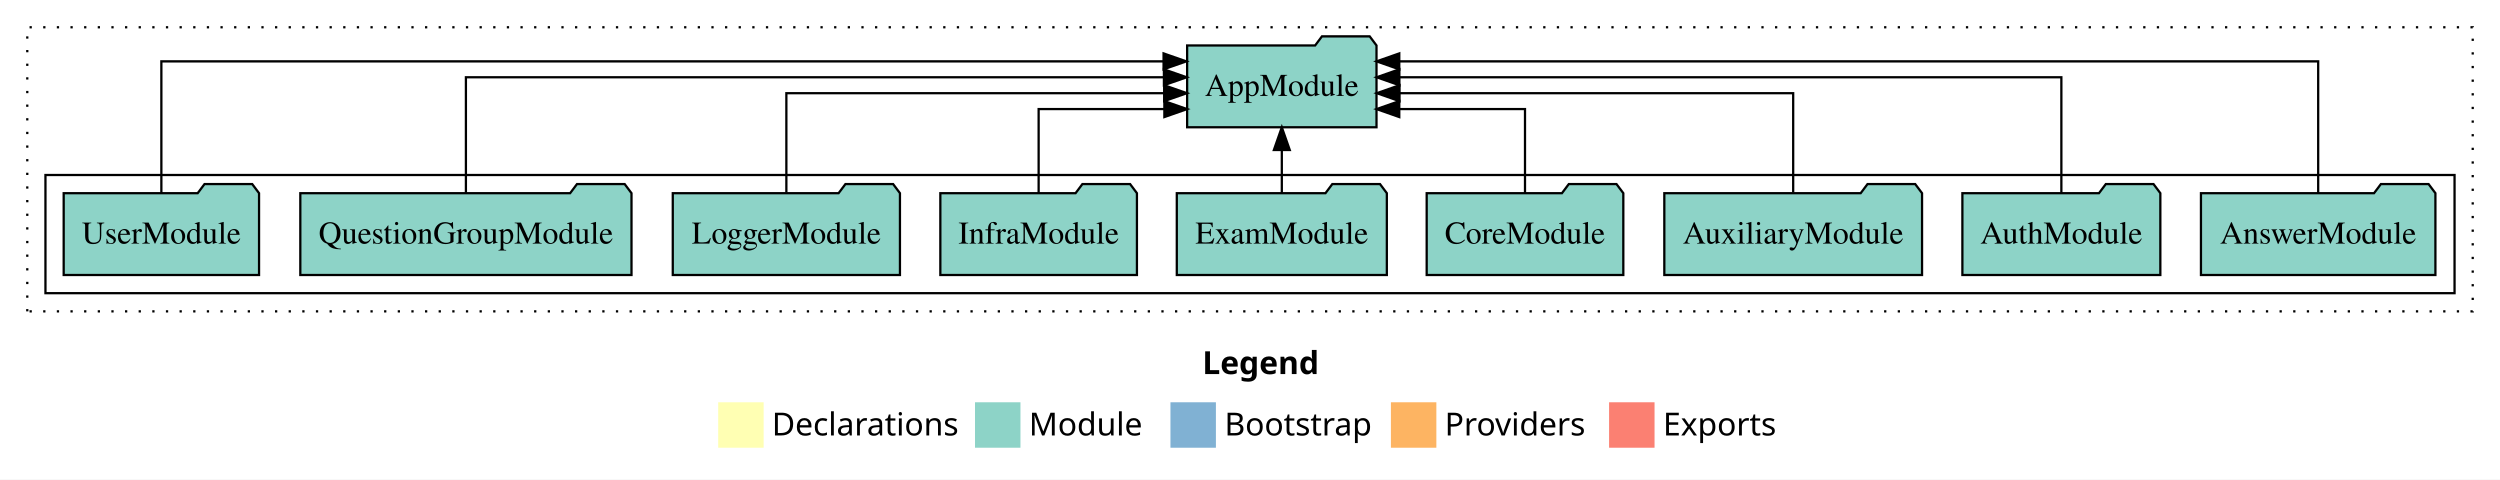
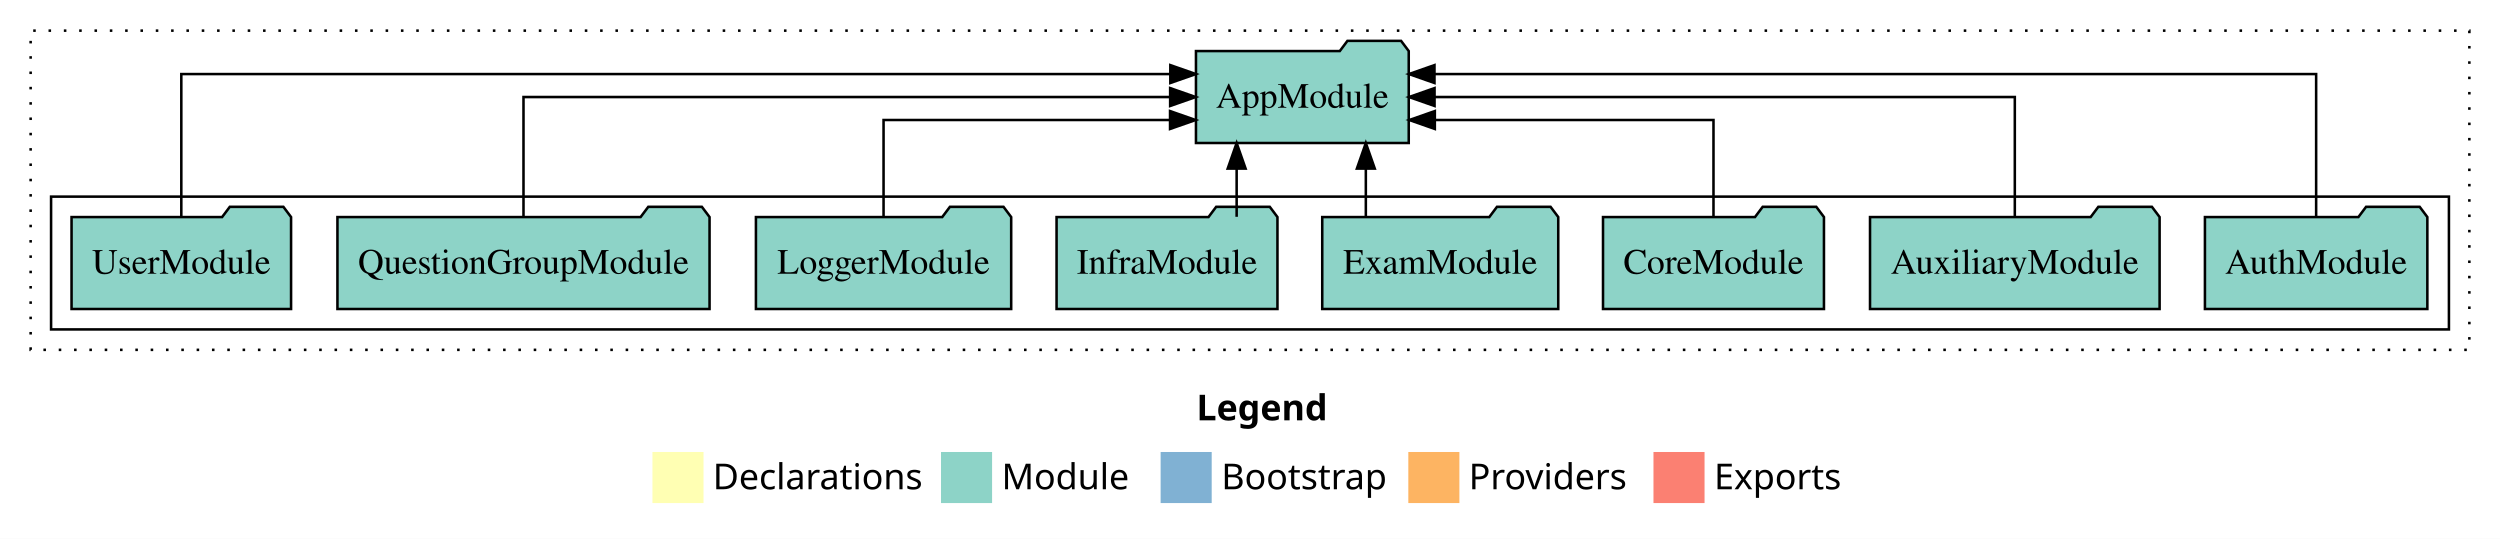
- <svg xmlns="http://www.w3.org/2000/svg" width="1100pt" height="211pt" viewBox="0.00 0.00 1100.00 211.00">
+ <svg xmlns="http://www.w3.org/2000/svg" width="979pt" height="211pt" viewBox="0.00 0.00 979.00 211.00">
  <g id="graph0" class="graph" transform="scale(1 1) rotate(0) translate(4 207)">
-     <polygon fill="white" stroke="transparent" points="-4,4 -4,-207 1096,-207 1096,4 -4,4" />
-     <text text-anchor="start" x="525.01" y="-42.4" font-family="sans-serif" font-weight="bold" font-size="14.00">Legend</text>
-     <polygon fill="#ffffb3" stroke="transparent" points="312,-10 312,-30 332,-30 332,-10 312,-10" />
-     <text text-anchor="start" x="335.63" y="-15.4" font-family="sans-serif" font-size="14.00">  Declarations</text>
-     <polygon fill="#8dd3c7" stroke="transparent" points="425,-10 425,-30 445,-30 445,-10 425,-10" />
-     <text text-anchor="start" x="448.73" y="-15.4" font-family="sans-serif" font-size="14.00">  Module</text>
-     <polygon fill="#80b1d3" stroke="transparent" points="511,-10 511,-30 531,-30 531,-10 511,-10" />
-     <text text-anchor="start" x="534.78" y="-15.4" font-family="sans-serif" font-size="14.00">  Bootstrap</text>
-     <polygon fill="#fdb462" stroke="transparent" points="608,-10 608,-30 628,-30 628,-10 608,-10" />
-     <text text-anchor="start" x="631.67" y="-15.4" font-family="sans-serif" font-size="14.00">  Providers</text>
-     <polygon fill="#fb8072" stroke="transparent" points="704,-10 704,-30 724,-30 724,-10 704,-10" />
-     <text text-anchor="start" x="727.73" y="-15.4" font-family="sans-serif" font-size="14.00">  Exports</text>
+     <polygon fill="white" stroke="transparent" points="-4,4 -4,-207 975,-207 975,4 -4,4" />
+     <text text-anchor="start" x="464.51" y="-42.4" font-family="sans-serif" font-weight="bold" font-size="14.00">Legend</text>
+     <polygon fill="#ffffb3" stroke="transparent" points="251.5,-10 251.5,-30 271.5,-30 271.5,-10 251.5,-10" />
+     <text text-anchor="start" x="275.13" y="-15.4" font-family="sans-serif" font-size="14.00">  Declarations</text>
+     <polygon fill="#8dd3c7" stroke="transparent" points="364.5,-10 364.5,-30 384.5,-30 384.5,-10 364.5,-10" />
+     <text text-anchor="start" x="388.23" y="-15.4" font-family="sans-serif" font-size="14.00">  Module</text>
+     <polygon fill="#80b1d3" stroke="transparent" points="450.5,-10 450.5,-30 470.5,-30 470.5,-10 450.5,-10" />
+     <text text-anchor="start" x="474.28" y="-15.4" font-family="sans-serif" font-size="14.00">  Bootstrap</text>
+     <polygon fill="#fdb462" stroke="transparent" points="547.5,-10 547.5,-30 567.5,-30 567.5,-10 547.5,-10" />
+     <text text-anchor="start" x="571.17" y="-15.4" font-family="sans-serif" font-size="14.00">  Providers</text>
+     <polygon fill="#fb8072" stroke="transparent" points="643.5,-10 643.5,-30 663.5,-30 663.5,-10 643.5,-10" />
+     <text text-anchor="start" x="667.23" y="-15.4" font-family="sans-serif" font-size="14.00">  Exports</text>
    <g id="clust1" class="cluster">
-       <polygon fill="none" stroke="black" stroke-dasharray="1,5" points="8,-70 8,-195 1084,-195 1084,-70 8,-70" />
+       <polygon fill="none" stroke="black" stroke-dasharray="1,5" points="8,-70 8,-195 963,-195 963,-70 8,-70" />
    </g>
    <g id="clust3" class="cluster">
-       <polygon fill="none" stroke="black" points="16,-78 16,-130 1076,-130 1076,-78 16,-78" />
+       <polygon fill="none" stroke="black" points="16,-78 16,-130 955,-130 955,-78 16,-78" />
    </g>
    <g id="node1" class="node">
-       <polygon fill="#8dd3c7" stroke="black" points="1067.58,-122 1064.58,-126 1043.58,-126 1040.58,-122 964.42,-122 964.42,-86 1067.58,-86 1067.58,-122" />
-       <text text-anchor="middle" x="1016" y="-99.8" font-family="Times,serif" font-size="14.00">AnswerModule</text>
-     </g>
-     <g id="node10" class="node">
-       <polygon fill="#8dd3c7" stroke="black" points="601.66,-187 598.66,-191 577.66,-191 574.66,-187 518.34,-187 518.34,-151 601.66,-151 601.66,-187" />
-       <text text-anchor="middle" x="560" y="-164.8" font-family="Times,serif" font-size="14.00">AppModule</text>
-     </g>
-     <g id="edge1" class="edge">
-       <path fill="none" stroke="black" d="M1016,-122.01C1016,-144.49 1016,-180 1016,-180 1016,-180 611.68,-180 611.68,-180" />
-       <polygon fill="black" stroke="black" points="611.68,-176.5 601.68,-180 611.68,-183.5 611.68,-176.5" />
-     </g>
-     <g id="node2" class="node">
      <polygon fill="#8dd3c7" stroke="black" points="946.55,-122 943.55,-126 922.55,-126 919.55,-122 859.45,-122 859.45,-86 946.55,-86 946.55,-122" />
      <text text-anchor="middle" x="903" y="-99.8" font-family="Times,serif" font-size="14.00">AuthModule</text>
    </g>
-     <g id="edge2" class="edge">
-       <path fill="none" stroke="black" d="M903,-122.13C903,-142.57 903,-173 903,-173 903,-173 611.72,-173 611.72,-173" />
-       <polygon fill="black" stroke="black" points="611.72,-169.5 601.72,-173 611.72,-176.5 611.72,-169.5" />
+     <g id="node9" class="node">
+       <polygon fill="#8dd3c7" stroke="black" points="547.66,-187 544.66,-191 523.66,-191 520.66,-187 464.34,-187 464.34,-151 547.66,-151 547.66,-187" />
+       <text text-anchor="middle" x="506" y="-164.8" font-family="Times,serif" font-size="14.00">AppModule</text>
    </g>
-     <g id="node3" class="node">
+     <g id="edge1" class="edge">
+       <path fill="none" stroke="black" d="M903,-122.29C903,-144.21 903,-178 903,-178 903,-178 557.74,-178 557.74,-178" />
+       <polygon fill="black" stroke="black" points="557.74,-174.5 547.74,-178 557.74,-181.5 557.74,-174.5" />
+     </g>
+     <g id="node2" class="node">
      <polygon fill="#8dd3c7" stroke="black" points="841.7,-122 838.7,-126 817.7,-126 814.7,-122 728.3,-122 728.3,-86 841.7,-86 841.7,-122" />
      <text text-anchor="middle" x="785" y="-99.8" font-family="Times,serif" font-size="14.00">AuxiliaryModule</text>
    </g>
-     <g id="edge3" class="edge">
-       <path fill="none" stroke="black" d="M785,-122.27C785,-140.56 785,-166 785,-166 785,-166 611.79,-166 611.79,-166" />
-       <polygon fill="black" stroke="black" points="611.79,-162.5 601.79,-166 611.79,-169.5 611.79,-162.5" />
+     <g id="edge2" class="edge">
+       <path fill="none" stroke="black" d="M785,-122.11C785,-141.34 785,-169 785,-169 785,-169 557.77,-169 557.77,-169" />
+       <polygon fill="black" stroke="black" points="557.77,-165.5 547.77,-169 557.77,-172.5 557.77,-165.5" />
    </g>
-     <g id="node4" class="node">
+     <g id="node3" class="node">
      <polygon fill="#8dd3c7" stroke="black" points="710.26,-122 707.26,-126 686.26,-126 683.26,-122 623.74,-122 623.74,-86 710.26,-86 710.26,-122" />
      <text text-anchor="middle" x="667" y="-99.8" font-family="Times,serif" font-size="14.00">CoreModule</text>
    </g>
-     <g id="edge4" class="edge">
-       <path fill="none" stroke="black" d="M667,-122.01C667,-138.05 667,-159 667,-159 667,-159 611.68,-159 611.68,-159" />
-       <polygon fill="black" stroke="black" points="611.68,-155.5 601.68,-159 611.68,-162.5 611.68,-155.5" />
+     <g id="edge3" class="edge">
+       <path fill="none" stroke="black" d="M667,-122.03C667,-138.4 667,-160 667,-160 667,-160 557.88,-160 557.88,-160" />
+       <polygon fill="black" stroke="black" points="557.88,-156.5 547.88,-160 557.88,-163.5 557.88,-156.5" />
    </g>
-     <g id="node5" class="node">
+     <g id="node4" class="node">
      <polygon fill="#8dd3c7" stroke="black" points="606.21,-122 603.21,-126 582.21,-126 579.21,-122 513.79,-122 513.79,-86 606.21,-86 606.21,-122" />
      <text text-anchor="middle" x="560" y="-99.8" font-family="Times,serif" font-size="14.00">ExamModule</text>
    </g>
-     <g id="edge5" class="edge">
-       <path fill="none" stroke="black" d="M560,-122.11C560,-122.11 560,-140.99 560,-140.99" />
-       <polygon fill="black" stroke="black" points="556.5,-140.99 560,-150.99 563.5,-140.99 556.5,-140.99" />
+     <g id="edge4" class="edge">
+       <path fill="none" stroke="black" d="M530.86,-122.11C530.86,-122.11 530.86,-140.99 530.86,-140.99" />
+       <polygon fill="black" stroke="black" points="527.36,-140.99 530.86,-150.99 534.36,-140.99 527.36,-140.99" />
    </g>
-     <g id="node6" class="node">
+     <g id="node5" class="node">
      <polygon fill="#8dd3c7" stroke="black" points="496.25,-122 493.25,-126 472.25,-126 469.25,-122 409.75,-122 409.75,-86 496.25,-86 496.25,-122" />
      <text text-anchor="middle" x="453" y="-99.8" font-family="Times,serif" font-size="14.00">InfraModule</text>
    </g>
-     <g id="edge6" class="edge">
-       <path fill="none" stroke="black" d="M453,-122.01C453,-138.05 453,-159 453,-159 453,-159 508.32,-159 508.32,-159" />
-       <polygon fill="black" stroke="black" points="508.32,-162.5 518.32,-159 508.32,-155.5 508.32,-162.5" />
+     <g id="edge5" class="edge">
+       <path fill="none" stroke="black" d="M480.27,-122.11C480.27,-122.11 480.27,-140.99 480.27,-140.99" />
+       <polygon fill="black" stroke="black" points="476.77,-140.99 480.27,-150.99 483.77,-140.99 476.77,-140.99" />
    </g>
-     <g id="node7" class="node">
+     <g id="node6" class="node">
      <polygon fill="#8dd3c7" stroke="black" points="391.98,-122 388.98,-126 367.98,-126 364.98,-122 292.02,-122 292.02,-86 391.98,-86 391.98,-122" />
      <text text-anchor="middle" x="342" y="-99.8" font-family="Times,serif" font-size="14.00">LoggerModule</text>
    </g>
-     <g id="edge7" class="edge">
-       <path fill="none" stroke="black" d="M342,-122.27C342,-140.56 342,-166 342,-166 342,-166 508.23,-166 508.23,-166" />
-       <polygon fill="black" stroke="black" points="508.23,-169.5 518.23,-166 508.23,-162.5 508.23,-169.5" />
+     <g id="edge6" class="edge">
+       <path fill="none" stroke="black" d="M342,-122.03C342,-138.4 342,-160 342,-160 342,-160 454.19,-160 454.19,-160" />
+       <polygon fill="black" stroke="black" points="454.19,-163.5 464.19,-160 454.19,-156.5 454.19,-163.5" />
    </g>
-     <g id="node8" class="node">
+     <g id="node7" class="node">
      <polygon fill="#8dd3c7" stroke="black" points="273.86,-122 270.86,-126 249.86,-126 246.86,-122 128.14,-122 128.14,-86 273.86,-86 273.86,-122" />
      <text text-anchor="middle" x="201" y="-99.8" font-family="Times,serif" font-size="14.00">QuestionGroupModule</text>
    </g>
-     <g id="edge8" class="edge">
-       <path fill="none" stroke="black" d="M201,-122.13C201,-142.57 201,-173 201,-173 201,-173 508.12,-173 508.12,-173" />
-       <polygon fill="black" stroke="black" points="508.12,-176.5 518.12,-173 508.12,-169.5 508.12,-176.5" />
+     <g id="edge7" class="edge">
+       <path fill="none" stroke="black" d="M201,-122.11C201,-141.34 201,-169 201,-169 201,-169 454.23,-169 454.23,-169" />
+       <polygon fill="black" stroke="black" points="454.23,-172.5 464.23,-169 454.23,-165.5 454.23,-172.5" />
    </g>
-     <g id="node9" class="node">
+     <g id="node8" class="node">
      <polygon fill="#8dd3c7" stroke="black" points="109.98,-122 106.98,-126 85.98,-126 82.98,-122 24.02,-122 24.02,-86 109.98,-86 109.98,-122" />
      <text text-anchor="middle" x="67" y="-99.8" font-family="Times,serif" font-size="14.00">UserModule</text>
    </g>
-     <g id="edge9" class="edge">
-       <path fill="none" stroke="black" d="M67,-122.01C67,-144.49 67,-180 67,-180 67,-180 507.97,-180 507.97,-180" />
-       <polygon fill="black" stroke="black" points="507.97,-183.5 517.97,-180 507.97,-176.5 507.97,-183.5" />
+     <g id="edge8" class="edge">
+       <path fill="none" stroke="black" d="M67,-122.29C67,-144.21 67,-178 67,-178 67,-178 454.3,-178 454.3,-178" />
+       <polygon fill="black" stroke="black" points="454.3,-181.5 464.3,-178 454.3,-174.5 454.3,-181.5" />
    </g>
  </g>
</svg>
